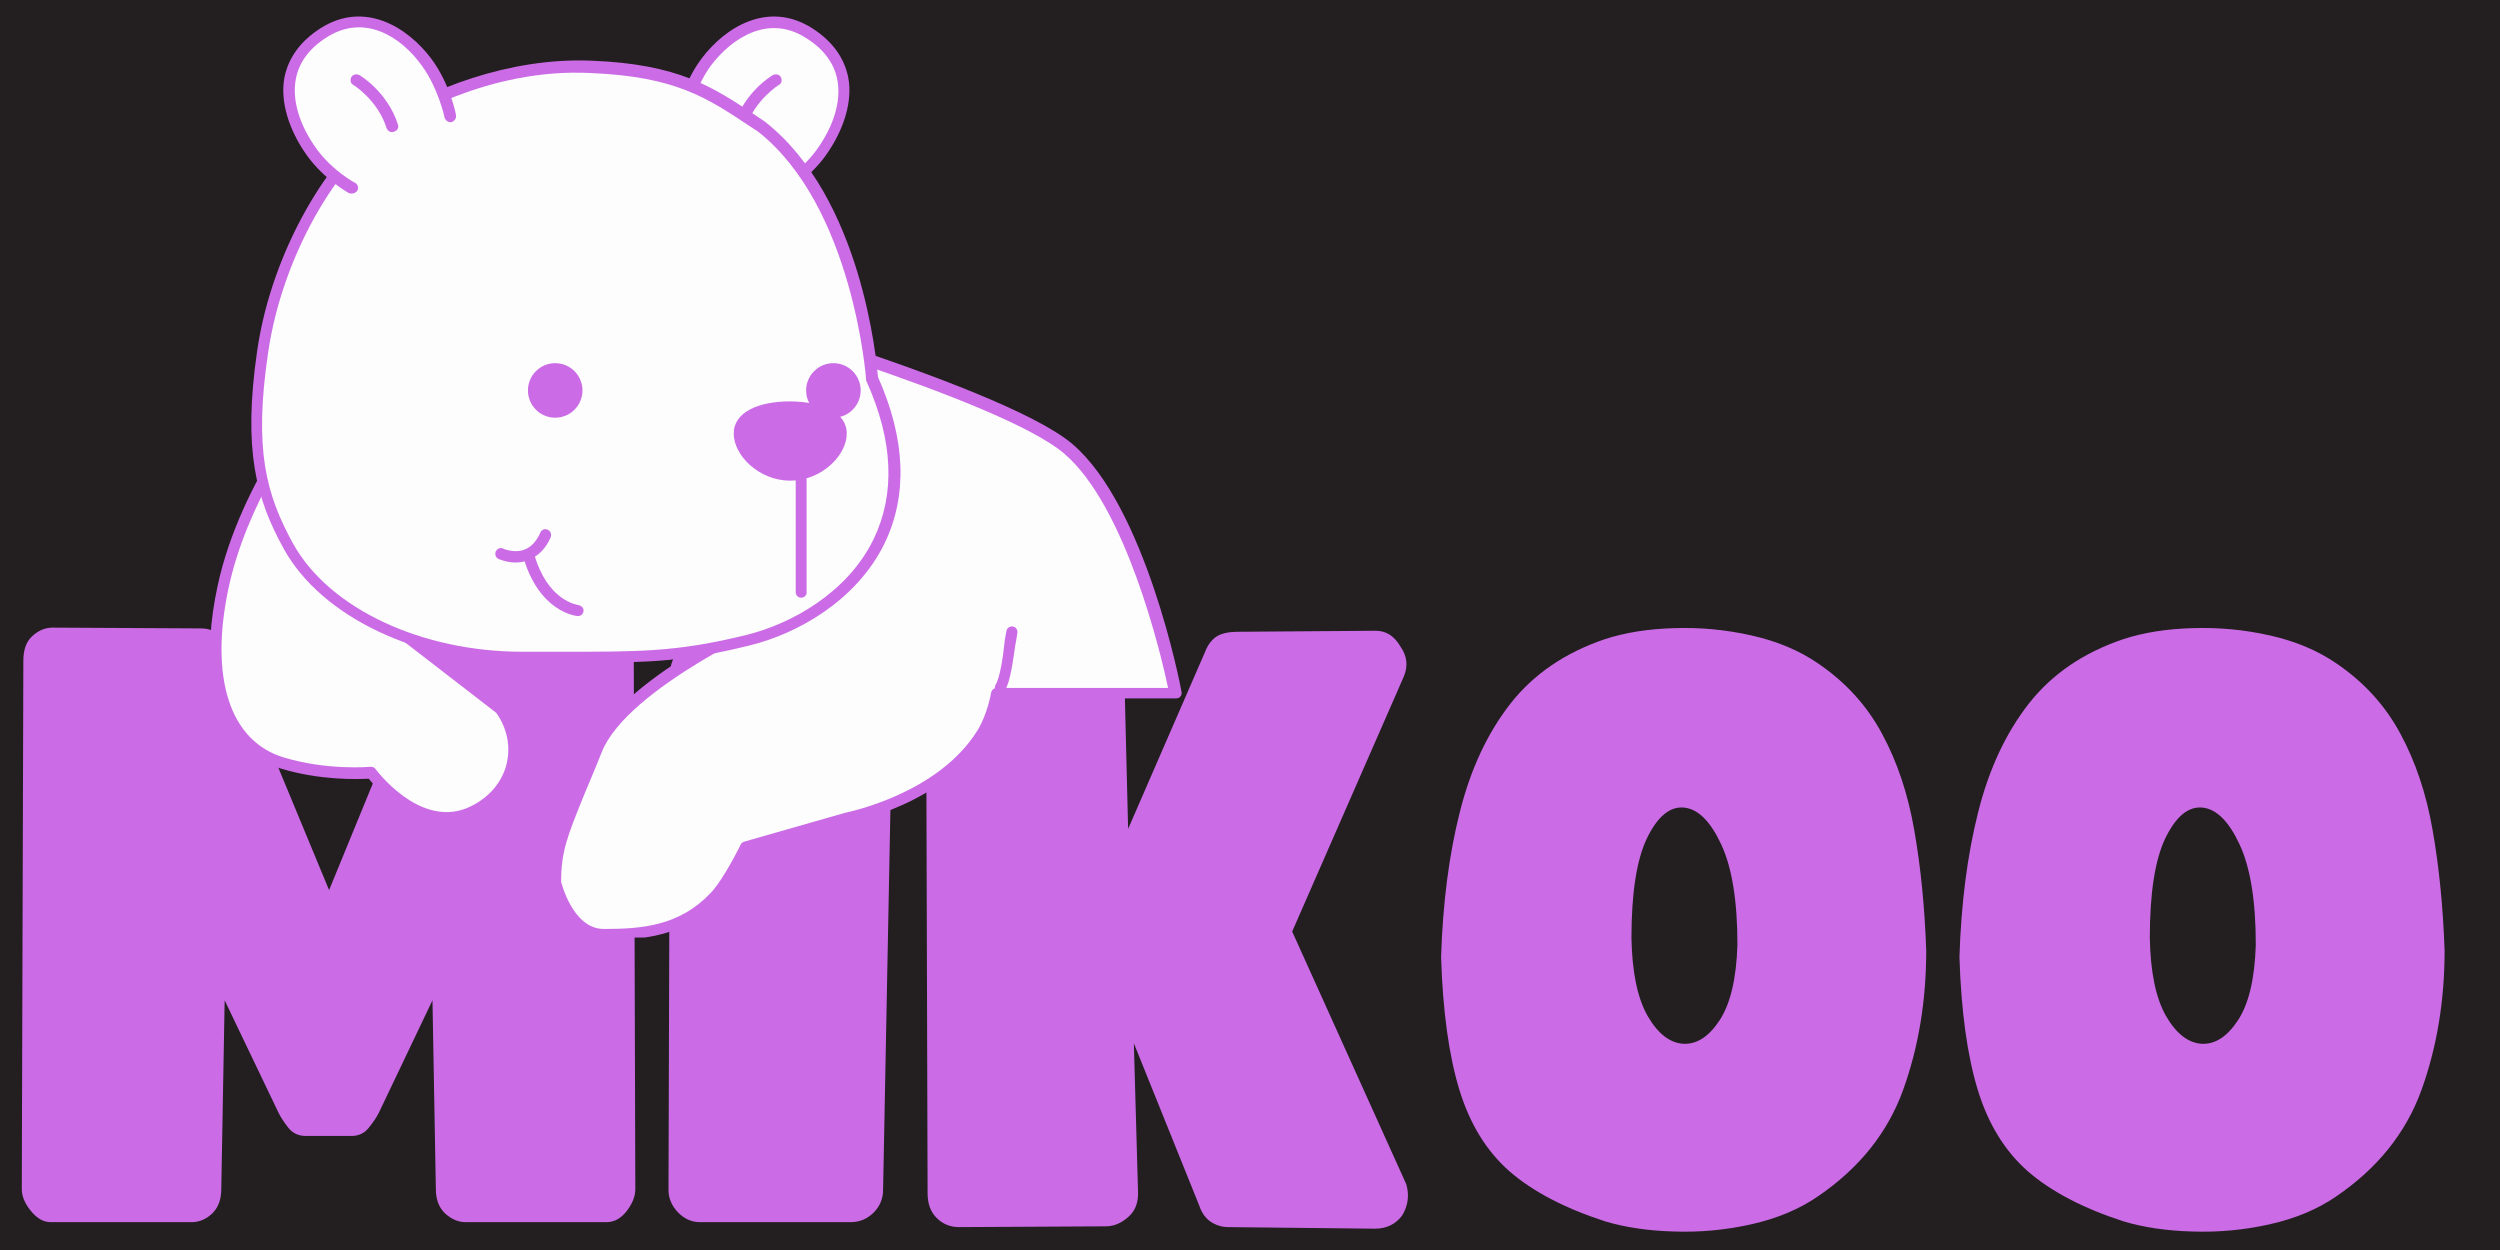
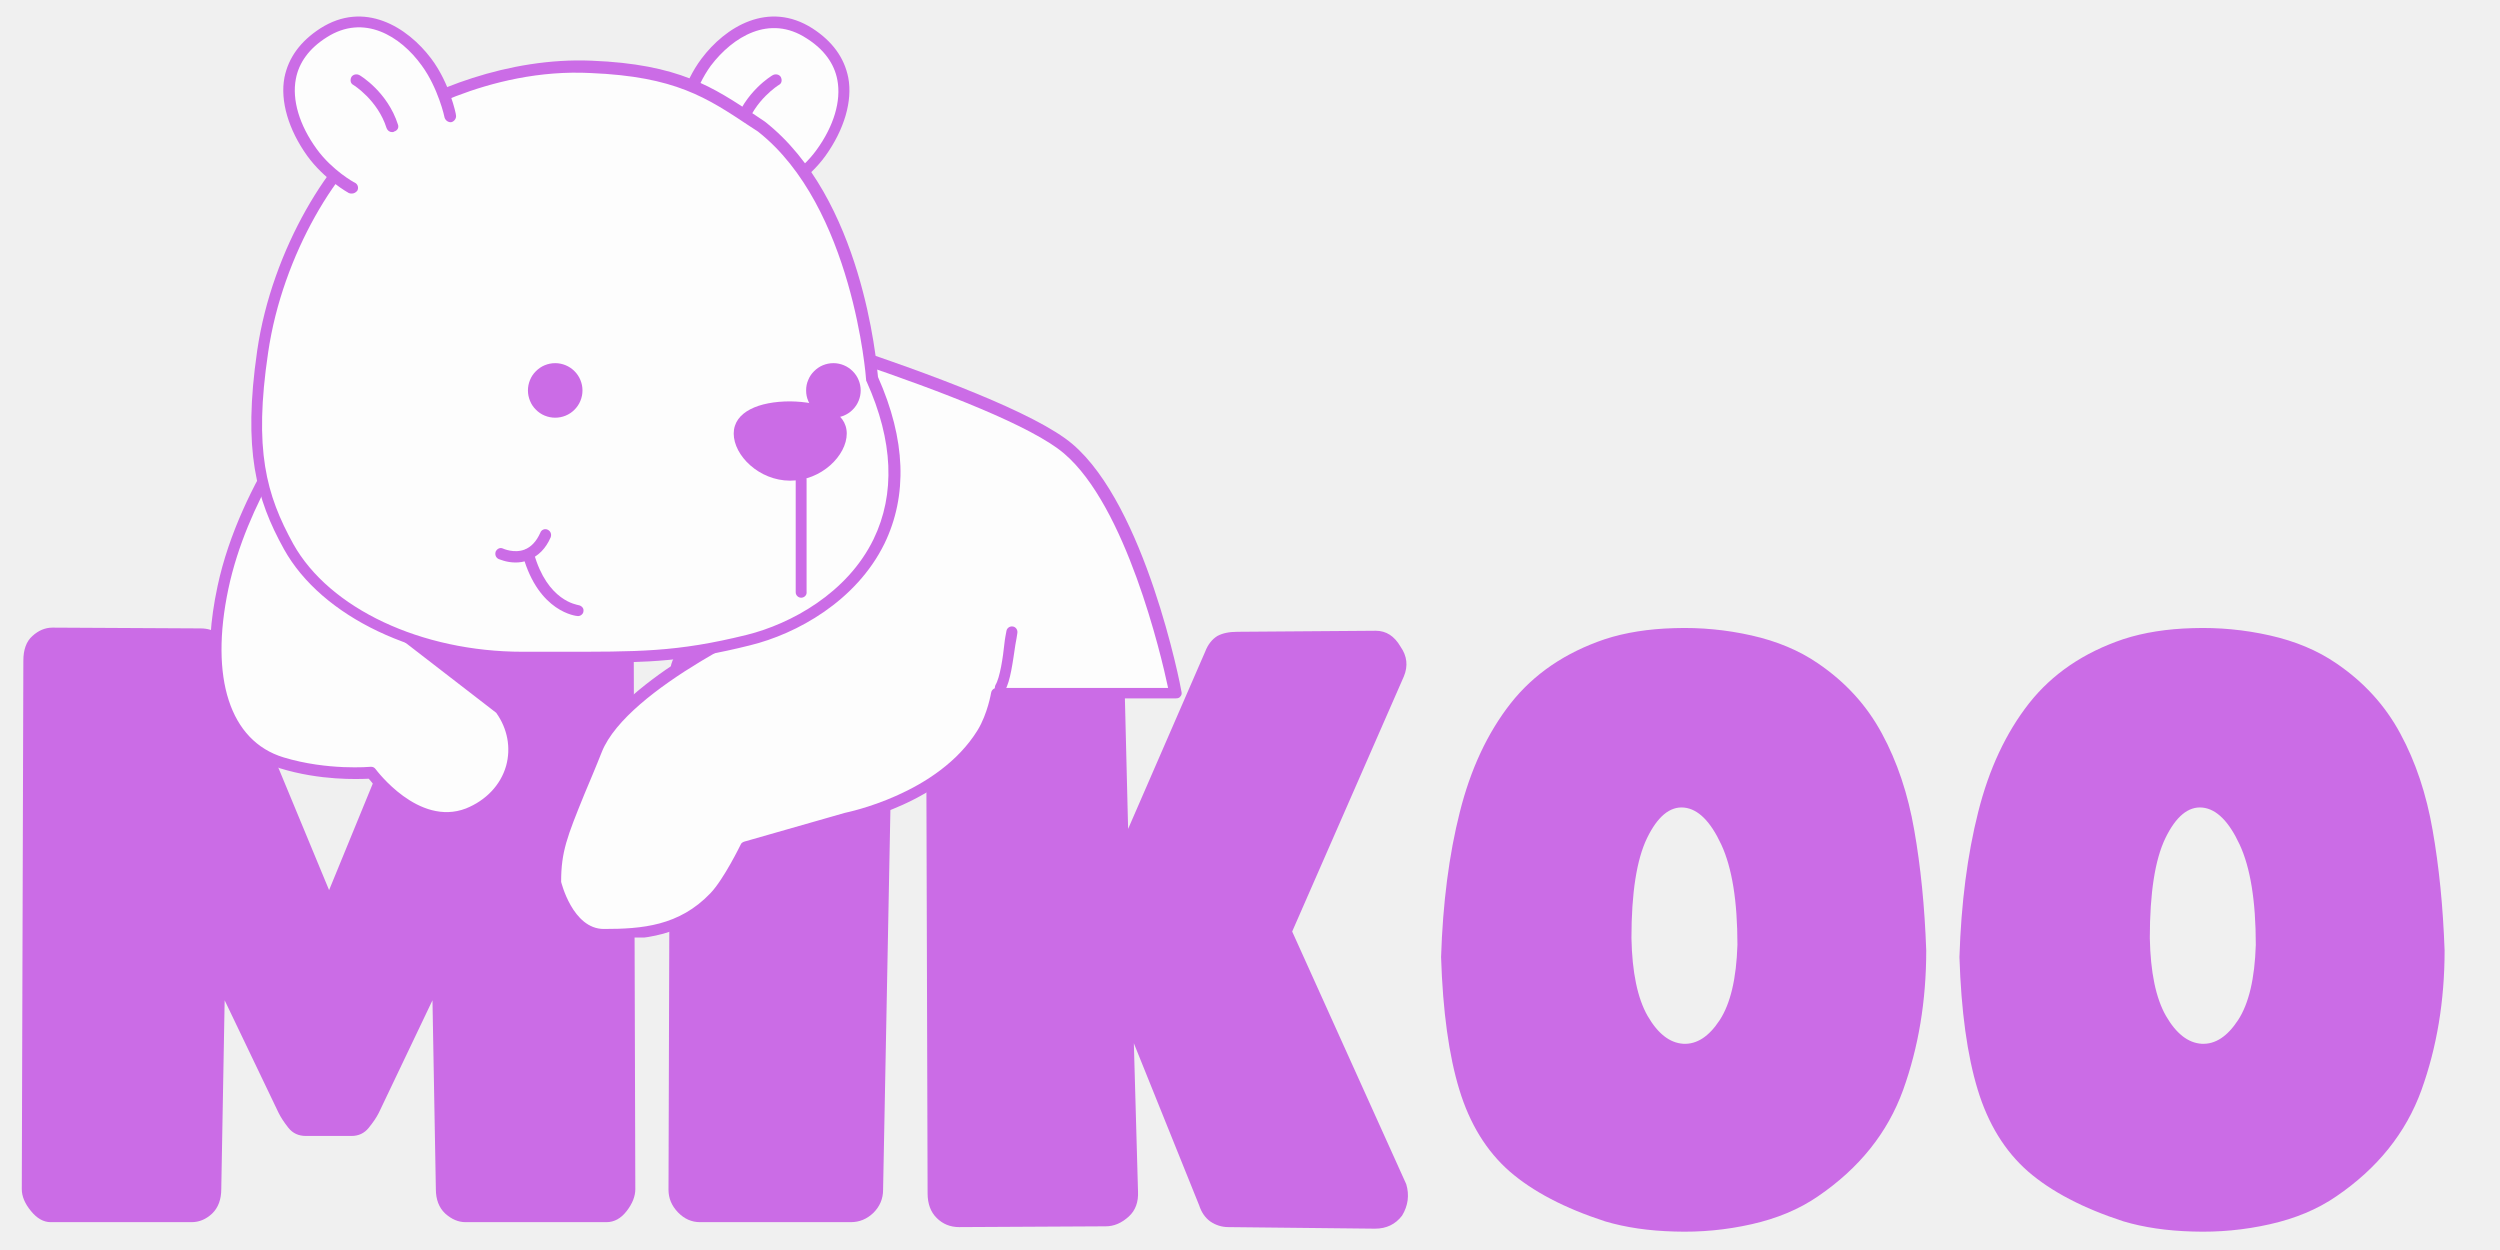
<svg xmlns="http://www.w3.org/2000/svg" width="200" zoomAndPan="magnify" viewBox="0 0 150 75" height="100" preserveAspectRatio="xMidYMid meet" version="1.0">
  <defs>
    <g />
-     <clipPath id="17a179635f">
+     <clipPath id="86535e74d0">
      <rect x="0" width="150" y="0" height="42" />
    </clipPath>
-     <clipPath id="a762c96565">
+     <clipPath id="7a9a5c2090">
      <path d="M 33 17 L 71 17 L 71 56.25 L 33 56.25 Z M 33 17 " clip-rule="nonzero" />
    </clipPath>
-     <clipPath id="3af28ba0db">
+     <clipPath id="2b0e3dba5d">
      <path d="M 32 16 L 71 16 L 71 56.25 L 32 56.25 Z M 32 16 " clip-rule="nonzero" />
    </clipPath>
  </defs>
-   <rect x="-15" width="180" fill="#ffffff" y="-7.5" height="90" fill-opacity="1" />
-   <rect x="-15" width="180" fill="#231f20" y="-7.5" height="90" fill-opacity="1" />
  <g transform="matrix(1, 0, 0, 1, 0.000000000000000056, 33)">
-     <g clip-path="url(#17a179635f)">
+     <g clip-path="url(#86535e74d0)">
      <g fill="#cb6ce6" fill-opacity="1">
        <g transform="translate(1.307332, 40.32937)">
          <g>
            <path d="M 1.734 0 C 1.305 0 0.91 -0.223 0.547 -0.672 C 0.18 -1.117 0 -1.555 0 -1.984 L 0.094 -33.688 C 0.094 -34.352 0.273 -34.848 0.641 -35.172 C 1.004 -35.504 1.406 -35.672 1.844 -35.672 L 10.734 -35.625 C 11.523 -35.625 12.086 -35.227 12.422 -34.438 L 18.438 -19.922 L 24.391 -34.438 C 24.723 -35.227 25.285 -35.625 26.078 -35.625 L 34.984 -35.672 C 35.441 -35.672 35.844 -35.504 36.188 -35.172 C 36.539 -34.848 36.719 -34.352 36.719 -33.688 L 36.812 -1.984 C 36.812 -1.555 36.641 -1.117 36.297 -0.672 C 35.953 -0.223 35.547 0 35.078 0 L 26.625 0 C 26.195 0 25.789 -0.172 25.406 -0.516 C 25.031 -0.867 24.844 -1.359 24.844 -1.984 L 24.641 -13.312 L 21.422 -6.562 C 21.285 -6.289 21.082 -5.988 20.812 -5.656 C 20.551 -5.332 20.207 -5.172 19.781 -5.172 L 17.047 -5.172 C 16.609 -5.172 16.258 -5.332 16 -5.656 C 15.738 -5.988 15.539 -6.289 15.406 -6.562 L 12.172 -13.312 L 11.969 -1.984 C 11.969 -1.359 11.785 -0.867 11.422 -0.516 C 11.055 -0.172 10.645 0 10.188 0 Z M 1.734 0 " />
          </g>
        </g>
      </g>
      <g fill="#cb6ce6" fill-opacity="1">
        <g transform="translate(40.1102, 40.32937)">
          <g>
            <path d="M 10.938 0 L 1.891 0 C 1.391 0 0.945 -0.195 0.562 -0.594 C 0.188 -0.988 0 -1.438 0 -1.938 L 0.094 -32.891 C 0.094 -33.453 0.273 -33.914 0.641 -34.281 C 1.004 -34.645 1.453 -34.828 1.984 -34.828 L 11.531 -34.781 C 12.02 -34.781 12.473 -34.586 12.891 -34.203 C 13.305 -33.828 13.5 -33.359 13.469 -32.797 L 12.875 -1.938 C 12.875 -1.406 12.68 -0.945 12.297 -0.562 C 11.91 -0.188 11.457 0 10.938 0 Z M 10.938 0 " />
          </g>
        </g>
      </g>
      <g fill="#cb6ce6" fill-opacity="1">
        <g transform="translate(55.56179, 40.32937)">
          <g>
            <path d="M 18.141 0.297 C 17.742 0.297 17.379 0.18 17.047 -0.047 C 16.742 -0.273 16.523 -0.594 16.391 -1 L 12.469 -10.734 L 12.719 -1.844 C 12.75 -1.207 12.566 -0.707 12.172 -0.344 C 11.742 0.051 11.281 0.25 10.781 0.25 L 1.984 0.297 C 1.453 0.297 1.004 0.113 0.641 -0.25 C 0.273 -0.613 0.094 -1.109 0.094 -1.734 L 0 -33.734 C 0 -34.234 0.195 -34.695 0.594 -35.125 C 0.957 -35.52 1.391 -35.719 1.891 -35.719 L 9.938 -35.719 C 10.469 -35.719 10.93 -35.52 11.328 -35.125 C 11.691 -34.695 11.875 -34.234 11.875 -33.734 L 12.125 -23.594 L 16.75 -34.234 C 16.914 -34.66 17.16 -34.973 17.484 -35.172 C 17.785 -35.336 18.188 -35.422 18.688 -35.422 L 26.984 -35.484 C 27.609 -35.484 28.102 -35.164 28.469 -34.531 C 28.863 -33.969 28.93 -33.375 28.672 -32.75 L 21.969 -17.438 L 28.812 -2.281 C 29.008 -1.625 28.926 -0.992 28.562 -0.391 C 28.164 0.129 27.625 0.391 26.938 0.391 Z M 18.141 0.297 " />
          </g>
        </g>
      </g>
      <g fill="#cb6ce6" fill-opacity="1">
        <g transform="translate(86.46498, 40.32937)">
          <g>
            <path d="M 9.844 -0.047 C 7.414 -0.836 5.504 -1.836 4.109 -3.047 C 2.723 -4.266 1.719 -5.898 1.094 -7.953 C 0.469 -10.004 0.102 -12.656 0 -15.906 C 0.102 -19.145 0.477 -22.047 1.125 -24.609 C 1.77 -27.18 2.785 -29.352 4.172 -31.125 C 5.566 -32.895 7.457 -34.18 9.844 -34.984 C 11.062 -35.379 12.445 -35.598 14 -35.641 C 15.562 -35.691 17.102 -35.547 18.625 -35.203 C 20.156 -34.859 21.484 -34.301 22.609 -33.531 C 24.266 -32.406 25.547 -31 26.453 -29.312 C 27.367 -27.625 28.016 -25.691 28.391 -23.516 C 28.773 -21.348 29.016 -18.941 29.109 -16.297 C 29.109 -13.285 28.645 -10.492 27.719 -7.922 C 26.789 -5.359 25.086 -3.234 22.609 -1.547 C 21.484 -0.773 20.156 -0.219 18.625 0.125 C 17.102 0.469 15.562 0.613 14 0.562 C 12.445 0.52 11.062 0.316 9.844 -0.047 Z M 11.422 -17.047 C 11.461 -14.992 11.785 -13.438 12.391 -12.375 C 13.004 -11.312 13.719 -10.754 14.531 -10.703 C 15.344 -10.66 16.07 -11.133 16.719 -12.125 C 17.363 -13.113 17.719 -14.617 17.781 -16.641 C 17.781 -19.266 17.457 -21.27 16.812 -22.656 C 16.164 -24.051 15.422 -24.789 14.578 -24.875 C 13.734 -24.957 12.992 -24.348 12.359 -23.047 C 11.734 -21.754 11.422 -19.754 11.422 -17.047 Z M 11.422 -17.047 " />
          </g>
        </g>
      </g>
      <g fill="#cb6ce6" fill-opacity="1">
        <g transform="translate(117.5669, 40.32937)">
          <g>
            <path d="M 9.844 -0.047 C 7.414 -0.836 5.504 -1.836 4.109 -3.047 C 2.723 -4.266 1.719 -5.898 1.094 -7.953 C 0.469 -10.004 0.102 -12.656 0 -15.906 C 0.102 -19.145 0.477 -22.047 1.125 -24.609 C 1.77 -27.18 2.785 -29.352 4.172 -31.125 C 5.566 -32.895 7.457 -34.18 9.844 -34.984 C 11.062 -35.379 12.445 -35.598 14 -35.641 C 15.562 -35.691 17.102 -35.547 18.625 -35.203 C 20.156 -34.859 21.484 -34.301 22.609 -33.531 C 24.266 -32.406 25.547 -31 26.453 -29.312 C 27.367 -27.625 28.016 -25.691 28.391 -23.516 C 28.773 -21.348 29.016 -18.941 29.109 -16.297 C 29.109 -13.285 28.645 -10.492 27.719 -7.922 C 26.789 -5.359 25.086 -3.234 22.609 -1.547 C 21.484 -0.773 20.156 -0.219 18.625 0.125 C 17.102 0.469 15.562 0.613 14 0.562 C 12.445 0.52 11.062 0.316 9.844 -0.047 Z M 11.422 -17.047 C 11.461 -14.992 11.785 -13.438 12.391 -12.375 C 13.004 -11.312 13.719 -10.754 14.531 -10.703 C 15.344 -10.66 16.07 -11.133 16.719 -12.125 C 17.363 -13.113 17.719 -14.617 17.781 -16.641 C 17.781 -19.266 17.457 -21.27 16.812 -22.656 C 16.164 -24.051 15.422 -24.789 14.578 -24.875 C 13.734 -24.957 12.992 -24.348 12.359 -23.047 C 11.734 -21.754 11.422 -19.754 11.422 -17.047 Z M 11.422 -17.047 " />
          </g>
        </g>
      </g>
    </g>
  </g>
  <path fill="#fdfdfd" d="M 40.898 6.941 C 40.898 6.941 41.285 5.098 42.328 3.699 C 43.727 1.855 46.105 0.426 48.547 1.973 C 51.641 3.969 50.719 7.09 49.23 9.145 C 48.246 10.484 46.848 11.258 46.848 11.258 Z M 40.898 6.941 " fill-opacity="1" fill-rule="nonzero" />
  <path fill="#cb6ce6" d="M 46.848 11.613 C 46.91 11.613 46.969 11.613 47.027 11.586 C 47.086 11.555 48.516 10.75 49.527 9.352 C 50.656 7.777 51.164 6.051 50.895 4.652 C 50.656 3.461 49.945 2.48 48.754 1.707 C 46.105 0.012 43.516 1.617 42.09 3.52 C 40.988 4.98 40.602 6.824 40.602 6.914 C 40.57 7.09 40.691 7.27 40.867 7.328 C 41.047 7.359 41.227 7.242 41.285 7.062 C 41.285 7.031 41.672 5.277 42.652 3.938 C 43.965 2.211 46.164 0.844 48.395 2.301 C 49.438 2.957 50.062 3.82 50.242 4.801 C 50.48 6.051 50.031 7.566 48.992 8.996 C 48.07 10.273 46.73 11.02 46.699 11.02 C 46.523 11.109 46.461 11.316 46.551 11.496 C 46.609 11.555 46.73 11.613 46.848 11.613 Z M 46.848 11.613 " fill-opacity="1" fill-rule="nonzero" />
  <path fill="#fdfdfd" d="M 46.582 4.832 C 46.582 4.832 45.004 5.754 44.41 7.598 Z M 46.582 4.832 " fill-opacity="1" fill-rule="nonzero" />
  <path fill="#cb6ce6" d="M 44.41 7.926 C 44.559 7.926 44.676 7.836 44.738 7.688 C 45.273 5.992 46.73 5.098 46.73 5.098 C 46.91 5.008 46.938 4.801 46.848 4.621 C 46.762 4.473 46.551 4.414 46.375 4.504 C 46.312 4.531 44.676 5.516 44.051 7.48 C 43.992 7.656 44.082 7.836 44.289 7.895 C 44.352 7.926 44.379 7.926 44.41 7.926 Z M 44.41 7.926 " fill-opacity="1" fill-rule="nonzero" />
-   <g clip-path="url(#a762c96565)">
+   <g clip-path="url(#7a9a5c2090)">
    <path fill="#fdfdfd" d="M 70.562 41.605 C 70.562 41.605 68.449 30.625 64.105 26.906 C 59.762 23.219 38.223 17.297 38.223 17.297 L 46.672 36.844 C 46.672 36.844 37.449 40.891 35.84 44.965 C 33.965 49.637 33.34 50.531 33.34 52.91 C 33.34 52.91 34.055 56.062 36.258 56.062 C 38.457 56.062 40.867 55.914 42.922 53.832 C 43.785 52.941 44.797 50.828 44.797 50.828 L 50.836 49.102 C 50.836 49.102 56.52 48.031 59.02 43.984 C 59.672 42.945 59.879 41.633 59.879 41.633 Z M 70.562 41.605 " fill-opacity="1" fill-rule="nonzero" />
  </g>
-   <g clip-path="url(#3af28ba0db)">
+   <g clip-path="url(#2b0e3dba5d)">
    <path fill="#cb6ce6" d="M 36.227 56.391 C 33.789 56.391 33.016 53.117 32.984 52.969 C 32.984 50.945 33.371 49.965 34.473 47.348 C 34.77 46.633 35.098 45.828 35.512 44.816 C 37.031 41.039 44.559 37.41 46.223 36.664 L 37.895 17.445 C 37.836 17.328 37.863 17.18 37.953 17.09 C 38.043 17 38.16 16.969 38.309 16.969 C 39.203 17.207 60 22.949 64.344 26.641 C 68.719 30.359 70.828 41.07 70.891 41.516 C 70.918 41.605 70.891 41.723 70.828 41.781 C 70.77 41.871 70.68 41.902 70.562 41.902 L 60.117 41.902 C 60.031 42.348 59.762 43.301 59.258 44.105 C 56.695 48.238 51.105 49.34 50.867 49.371 L 45.004 51.035 C 44.766 51.543 43.902 53.207 43.129 54.012 C 41.047 56.215 38.578 56.391 36.227 56.391 Z M 33.668 52.91 C 33.668 52.91 34.352 55.738 36.227 55.738 C 38.52 55.738 40.75 55.559 42.625 53.594 C 43.426 52.762 44.438 50.68 44.438 50.68 C 44.469 50.59 44.559 50.531 44.648 50.5 L 50.688 48.773 C 50.777 48.746 56.281 47.676 58.66 43.805 C 59.258 42.824 59.465 41.574 59.465 41.574 C 59.492 41.395 59.645 41.277 59.793 41.277 L 70.086 41.277 C 69.668 39.285 67.559 30.359 63.836 27.203 C 60.031 23.961 42.477 18.902 38.758 17.863 L 46.938 36.754 C 46.996 36.934 46.938 37.141 46.762 37.203 C 46.672 37.23 37.656 41.246 36.109 45.117 C 35.723 46.098 35.363 46.93 35.066 47.645 C 34.027 50.203 33.668 51.098 33.668 52.91 Z M 33.668 52.91 " fill-opacity="1" fill-rule="nonzero" />
  </g>
  <path fill="#fdfdfd" d="M 30.039 42.527 L 24.504 38.273 L 19.418 23.426 C 19.418 23.426 14.777 28.812 13.406 35.266 C 12.008 41.723 14.152 44.938 16.918 45.77 C 19.656 46.602 22.273 46.363 22.273 46.363 C 22.273 46.363 24.953 50.055 28.105 48.836 C 30.781 47.793 31.703 44.758 30.039 42.527 Z M 30.039 42.527 " fill-opacity="1" fill-rule="nonzero" />
  <path fill="#cb6ce6" d="M 26.766 49.43 C 24.445 49.43 22.602 47.316 22.125 46.723 C 21.469 46.75 19.211 46.84 16.801 46.098 C 15.461 45.68 11.234 43.688 13.051 35.18 C 14.418 28.75 19.09 23.277 19.148 23.219 C 19.238 23.129 19.359 23.07 19.477 23.098 C 19.598 23.129 19.684 23.219 19.746 23.336 L 24.801 38.062 L 30.246 42.258 C 30.277 42.289 30.309 42.289 30.309 42.32 C 31.141 43.449 31.406 44.848 31.02 46.156 C 30.633 47.527 29.594 48.598 28.195 49.16 C 27.719 49.34 27.242 49.43 26.766 49.43 Z M 22.273 46.008 C 22.391 46.008 22.48 46.066 22.543 46.156 C 22.57 46.188 25.102 49.609 27.957 48.508 C 29.145 48.031 30.039 47.109 30.367 45.949 C 30.664 44.879 30.457 43.719 29.77 42.766 L 24.297 38.539 C 24.238 38.512 24.207 38.449 24.176 38.391 L 19.27 24.109 C 18.137 25.539 14.805 30.121 13.703 35.328 C 12.574 40.684 13.793 44.461 17.008 45.441 C 19.656 46.246 22.215 46.008 22.242 46.008 C 22.242 46.008 22.273 46.008 22.273 46.008 Z M 22.273 46.008 " fill-opacity="1" fill-rule="nonzero" />
  <path fill="#fdfdfd" d="M 22.988 7.598 C 20.25 9.383 16.68 14.918 15.758 21.105 C 14.926 26.699 15.551 29.613 17.336 32.797 C 19.477 36.637 24.922 39.434 31.379 39.434 C 37.836 39.434 40.066 39.609 44.914 38.422 C 49.766 37.23 56.609 32.293 52.352 22.742 C 52.352 22.742 51.641 12.27 45.719 7.629 C 42.863 5.723 40.988 4.234 35.484 4.027 C 29.98 3.789 25.16 6.168 22.988 7.598 Z M 22.988 7.598 " fill-opacity="1" fill-rule="nonzero" />
  <path fill="#cb6ce6" d="M 35.125 39.762 C 34.621 39.762 34.086 39.762 33.488 39.762 L 31.379 39.762 C 25.07 39.762 19.297 37.023 17.035 32.945 C 15.371 29.941 14.566 27.027 15.43 21.047 C 16.324 14.887 19.895 9.234 22.809 7.301 C 25.664 5.395 30.516 3.434 35.484 3.641 C 40.75 3.848 42.773 5.219 45.363 6.941 L 45.898 7.301 C 51.73 11.883 52.59 21.672 52.68 22.621 C 54.348 26.371 54.465 29.734 53.066 32.621 C 51.371 36.07 47.801 38.035 45.004 38.719 C 41.195 39.672 38.996 39.762 35.125 39.762 Z M 22.988 7.598 L 23.168 7.895 C 20.371 9.738 16.949 15.215 16.086 21.164 C 15.223 26.996 15.965 29.676 17.602 32.648 C 19.773 36.516 25.277 39.105 31.348 39.105 L 33.461 39.105 C 38.309 39.105 40.57 39.137 44.797 38.094 C 47.445 37.438 50.836 35.594 52.414 32.352 C 53.723 29.645 53.602 26.461 51.996 22.891 C 51.965 22.859 51.965 22.801 51.965 22.77 C 51.965 22.684 51.191 12.387 45.48 7.895 L 44.977 7.566 C 42.387 5.844 40.512 4.594 35.453 4.383 C 29.266 4.059 24.148 7.242 23.195 7.867 Z M 22.988 7.598 " fill-opacity="1" fill-rule="nonzero" />
  <path fill="#fdfdfd" d="M 30.039 33.246 C 30.039 33.246 31.855 34.078 32.715 32.113 Z M 30.039 33.246 " fill-opacity="1" fill-rule="nonzero" />
  <path fill="#cb6ce6" d="M 30.93 33.75 C 30.367 33.75 29.949 33.543 29.918 33.543 C 29.742 33.453 29.684 33.273 29.742 33.094 C 29.832 32.918 30.008 32.828 30.188 32.918 C 30.188 32.918 30.844 33.215 31.469 32.977 C 31.855 32.828 32.18 32.5 32.418 31.965 C 32.48 31.785 32.688 31.695 32.867 31.785 C 33.043 31.875 33.102 32.055 33.043 32.234 C 32.746 32.918 32.301 33.363 31.703 33.602 C 31.438 33.719 31.168 33.75 30.93 33.75 Z M 30.93 33.75 " fill-opacity="1" fill-rule="nonzero" />
  <path fill="#fdfdfd" d="M 34.68 36.605 C 34.68 36.605 32.598 36.43 31.703 33.246 Z M 34.68 36.605 " fill-opacity="1" fill-rule="nonzero" />
  <path fill="#cb6ce6" d="M 34.68 36.965 C 34.652 36.965 34.652 36.965 34.68 36.965 C 34.562 36.965 32.328 36.727 31.379 33.363 C 31.316 33.184 31.438 33.008 31.617 32.945 C 31.824 32.918 31.973 33.008 32.031 33.184 C 32.836 36.07 34.621 36.277 34.711 36.309 C 34.887 36.34 35.039 36.488 35.008 36.664 C 35.008 36.816 34.859 36.965 34.68 36.965 Z M 34.68 36.965 " fill-opacity="1" fill-rule="nonzero" />
  <path fill="#cb6ce6" d="M 34.949 23.426 C 34.949 23.645 34.906 23.852 34.824 24.051 C 34.742 24.254 34.621 24.43 34.469 24.582 C 34.316 24.738 34.137 24.855 33.938 24.938 C 33.738 25.02 33.527 25.062 33.312 25.062 C 33.094 25.062 32.887 25.02 32.684 24.938 C 32.484 24.855 32.309 24.738 32.156 24.582 C 32 24.43 31.883 24.254 31.801 24.051 C 31.719 23.852 31.676 23.645 31.676 23.426 C 31.676 23.207 31.719 23 31.801 22.801 C 31.883 22.598 32 22.422 32.156 22.27 C 32.309 22.117 32.484 21.996 32.684 21.914 C 32.887 21.832 33.094 21.789 33.312 21.789 C 33.527 21.789 33.738 21.832 33.938 21.914 C 34.137 21.996 34.316 22.117 34.469 22.27 C 34.621 22.422 34.742 22.598 34.824 22.801 C 34.906 23 34.949 23.207 34.949 23.426 Z M 34.949 23.426 " fill-opacity="1" fill-rule="nonzero" />
  <path fill="#cb6ce6" d="M 51.641 23.426 C 51.641 23.645 51.598 23.852 51.516 24.051 C 51.434 24.254 51.312 24.43 51.16 24.582 C 51.008 24.738 50.828 24.855 50.629 24.938 C 50.43 25.02 50.219 25.062 50.004 25.062 C 49.785 25.062 49.578 25.02 49.375 24.938 C 49.176 24.855 49 24.738 48.848 24.582 C 48.691 24.43 48.574 24.254 48.492 24.051 C 48.406 23.852 48.367 23.645 48.367 23.426 C 48.367 23.207 48.406 23 48.492 22.801 C 48.574 22.598 48.691 22.422 48.848 22.27 C 49 22.117 49.176 21.996 49.375 21.914 C 49.578 21.832 49.785 21.789 50.004 21.789 C 50.219 21.789 50.43 21.832 50.629 21.914 C 50.828 21.996 51.008 22.117 51.16 22.27 C 51.312 22.422 51.434 22.598 51.516 22.801 C 51.598 23 51.641 23.207 51.641 23.426 Z M 51.641 23.426 " fill-opacity="1" fill-rule="nonzero" />
  <path fill="#fdfdfd" d="M 27.062 6.941 C 27.062 6.941 26.676 5.098 25.637 3.699 C 24.238 1.824 21.828 0.426 19.418 1.973 C 16.324 3.969 17.246 7.09 18.734 9.145 C 19.715 10.484 21.113 11.258 21.113 11.258 Z M 27.062 6.941 " fill-opacity="1" fill-rule="nonzero" />
  <path fill="#cb6ce6" d="M 21.113 11.613 C 21.055 11.613 20.996 11.613 20.934 11.586 C 20.875 11.555 19.445 10.75 18.434 9.352 C 17.305 7.777 16.801 6.051 17.066 4.652 C 17.305 3.461 18.02 2.48 19.211 1.707 C 21.855 0.012 24.445 1.617 25.875 3.52 C 26.973 4.98 27.359 6.824 27.359 6.914 C 27.391 7.09 27.273 7.27 27.094 7.328 C 26.914 7.359 26.738 7.242 26.676 7.062 C 26.676 7.031 26.289 5.277 25.309 3.938 C 24.027 2.152 21.828 0.812 19.598 2.242 C 18.555 2.898 17.93 3.758 17.75 4.742 C 17.512 5.992 17.961 7.508 19 8.938 C 19.922 10.215 21.262 10.961 21.293 10.961 C 21.469 11.051 21.531 11.258 21.441 11.438 C 21.352 11.555 21.23 11.613 21.113 11.613 Z M 21.113 11.613 " fill-opacity="1" fill-rule="nonzero" />
  <path fill="#fdfdfd" d="M 21.383 4.832 C 21.383 4.832 22.957 5.754 23.555 7.598 Z M 21.383 4.832 " fill-opacity="1" fill-rule="nonzero" />
  <path fill="#cb6ce6" d="M 23.523 7.926 C 23.375 7.926 23.254 7.836 23.195 7.688 C 22.66 5.992 21.203 5.098 21.203 5.098 C 21.023 5.008 20.996 4.801 21.082 4.621 C 21.172 4.473 21.383 4.414 21.559 4.504 C 21.617 4.531 23.254 5.516 23.879 7.48 C 23.941 7.656 23.852 7.836 23.641 7.895 C 23.613 7.926 23.582 7.926 23.523 7.926 Z M 23.523 7.926 " fill-opacity="1" fill-rule="nonzero" />
  <path fill="#cb6ce6" d="M 50.805 26.016 C 50.805 27.324 49.289 28.84 47.414 28.84 C 45.539 28.84 44.023 27.324 44.023 26.016 C 44.023 24.707 45.539 24.082 47.414 24.082 C 49.289 24.109 50.805 24.707 50.805 26.016 Z M 50.805 26.016 " fill-opacity="1" fill-rule="nonzero" />
  <path fill="#cb6ce6" d="M 48.07 35.863 C 47.891 35.863 47.742 35.715 47.742 35.535 L 47.742 28.781 C 47.742 28.602 47.891 28.453 48.07 28.453 C 48.246 28.453 48.395 28.602 48.395 28.781 L 48.395 35.504 C 48.426 35.715 48.246 35.863 48.07 35.863 Z M 48.07 35.863 " fill-opacity="1" fill-rule="nonzero" />
  <path fill="#fdfdfd" d="M 60.031 41.309 C 60.418 40.652 60.594 38.688 60.742 37.945 Z M 60.031 41.309 " fill-opacity="1" fill-rule="nonzero" />
  <path fill="#cb6ce6" d="M 60.031 41.633 C 59.969 41.633 59.91 41.605 59.852 41.574 C 59.703 41.484 59.645 41.277 59.73 41.098 C 60 40.652 60.18 39.434 60.266 38.602 C 60.297 38.301 60.355 38.035 60.387 37.855 C 60.418 37.676 60.594 37.559 60.773 37.59 C 60.953 37.617 61.07 37.797 61.043 37.977 C 61.012 38.152 60.98 38.422 60.922 38.688 C 60.773 39.672 60.625 40.891 60.297 41.426 C 60.266 41.574 60.148 41.633 60.031 41.633 Z M 60.031 41.633 " fill-opacity="1" fill-rule="nonzero" />
</svg>
